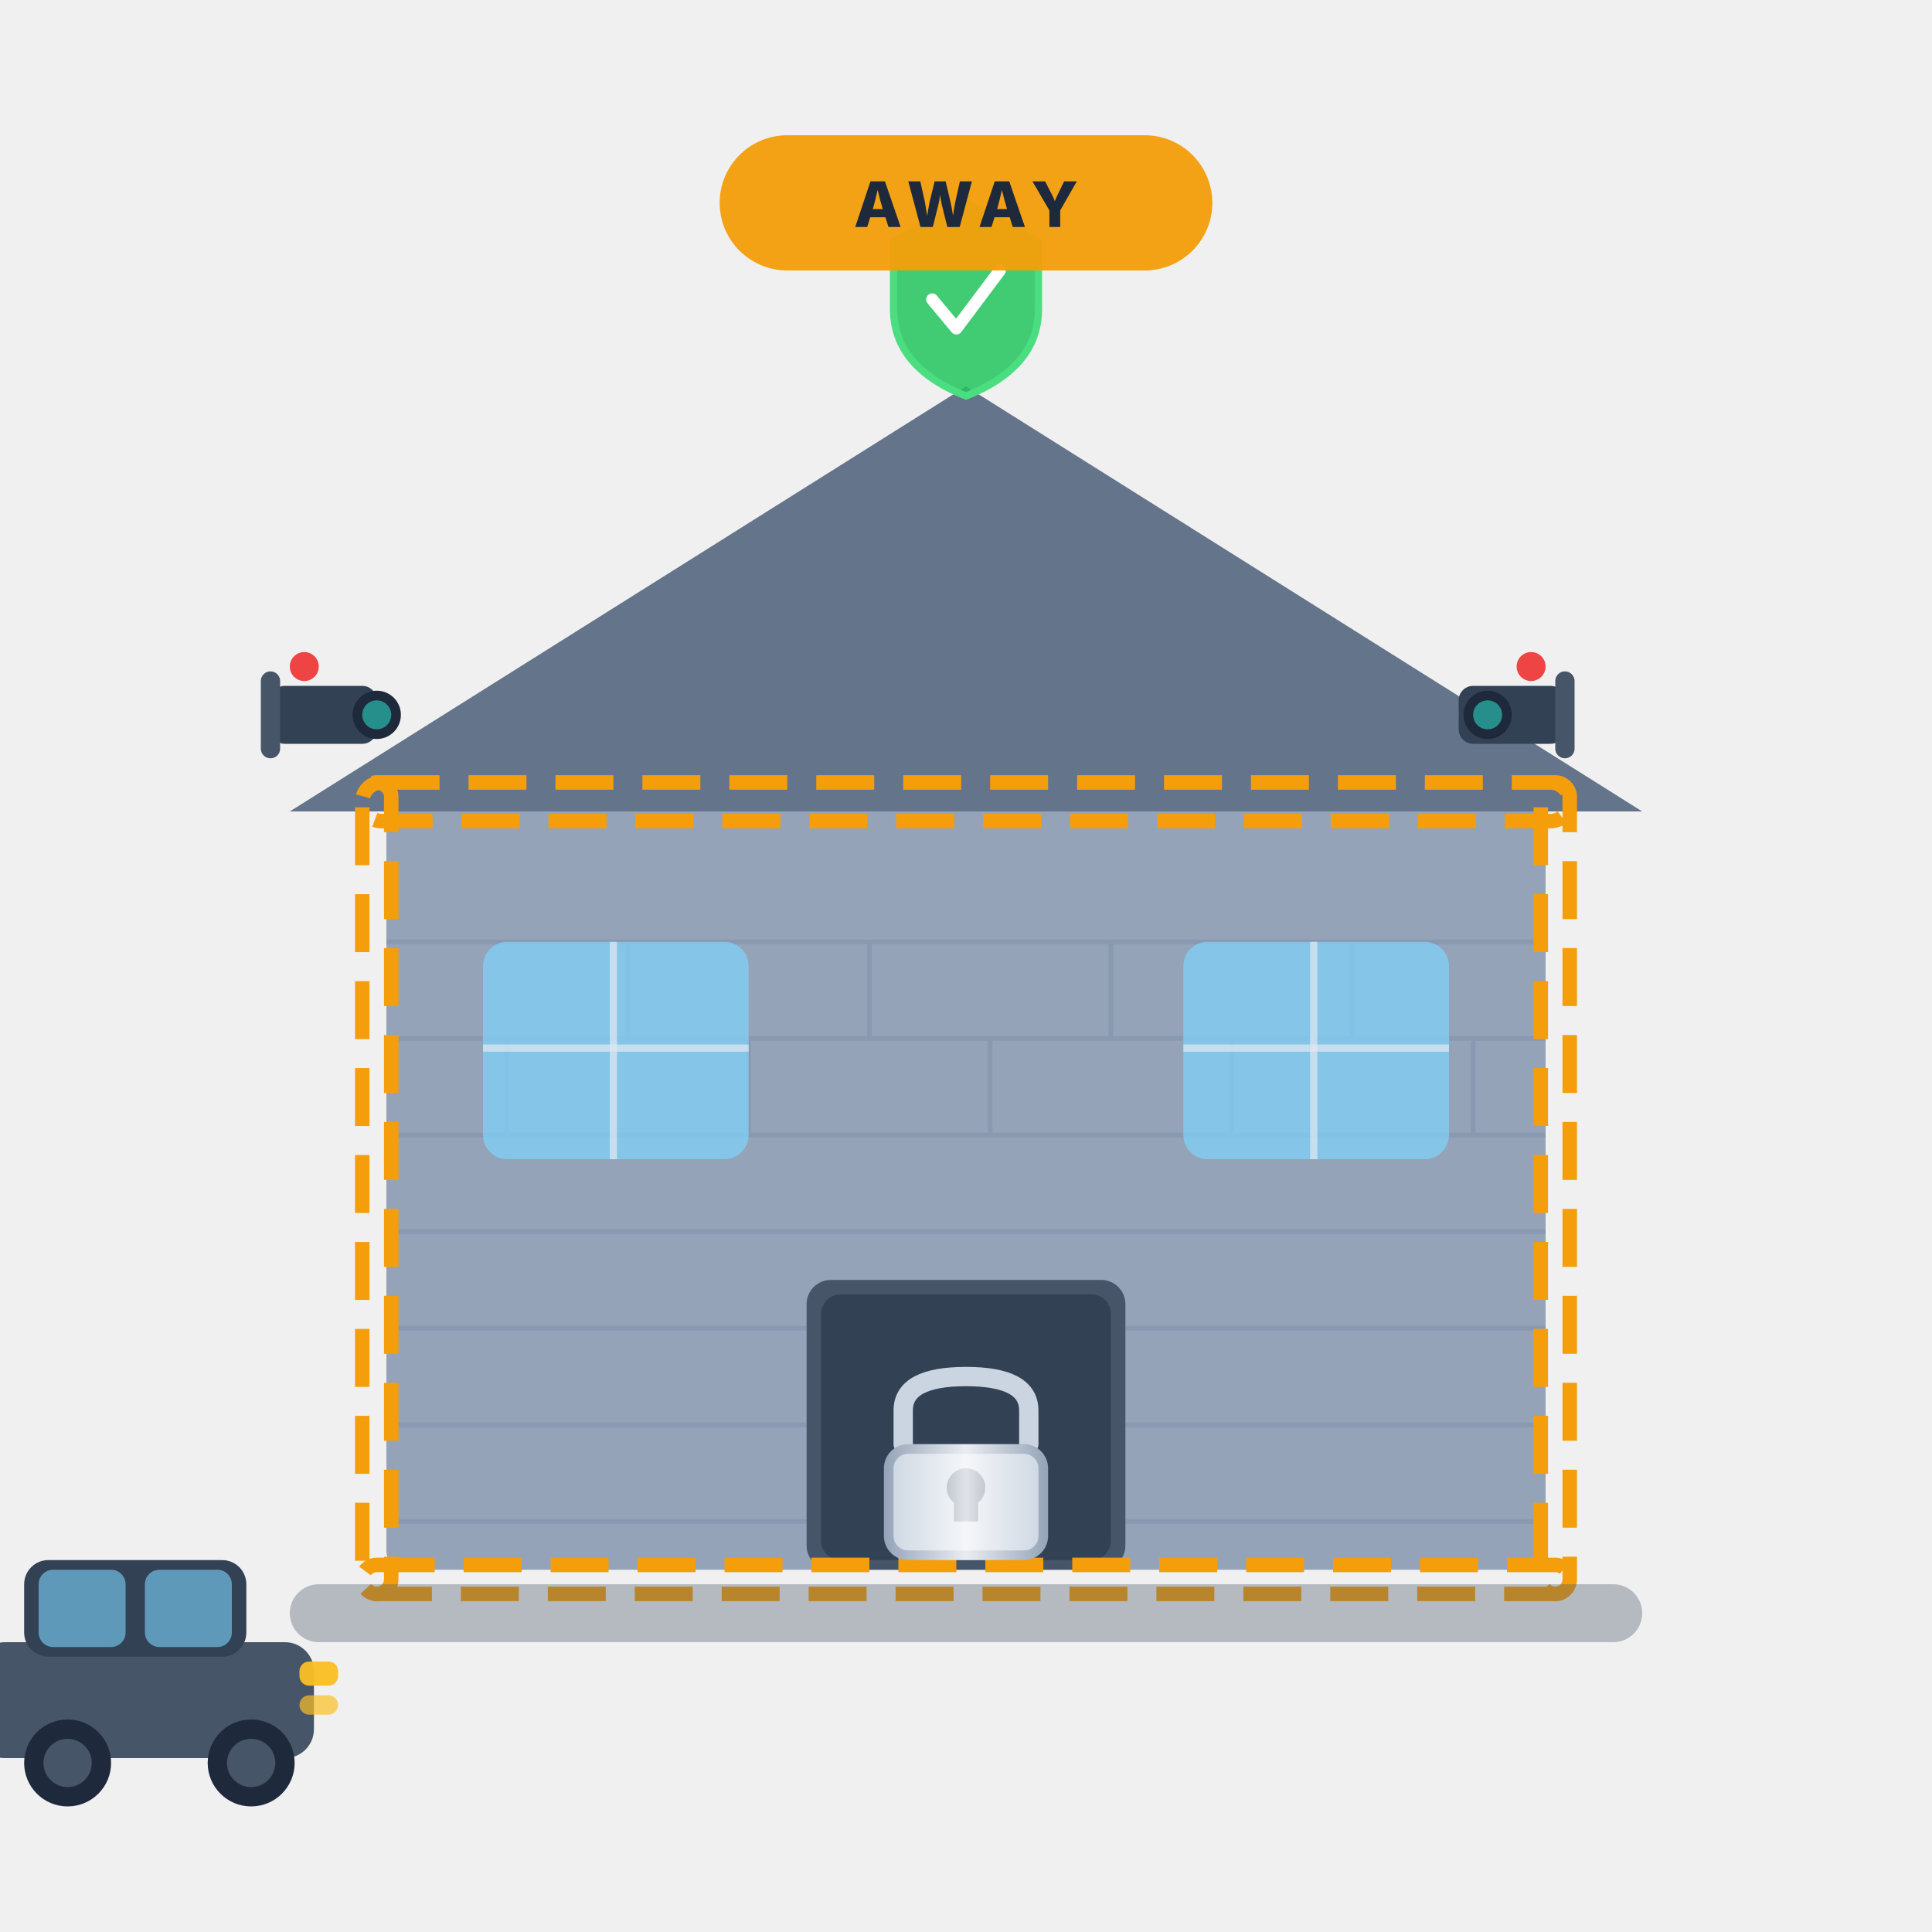
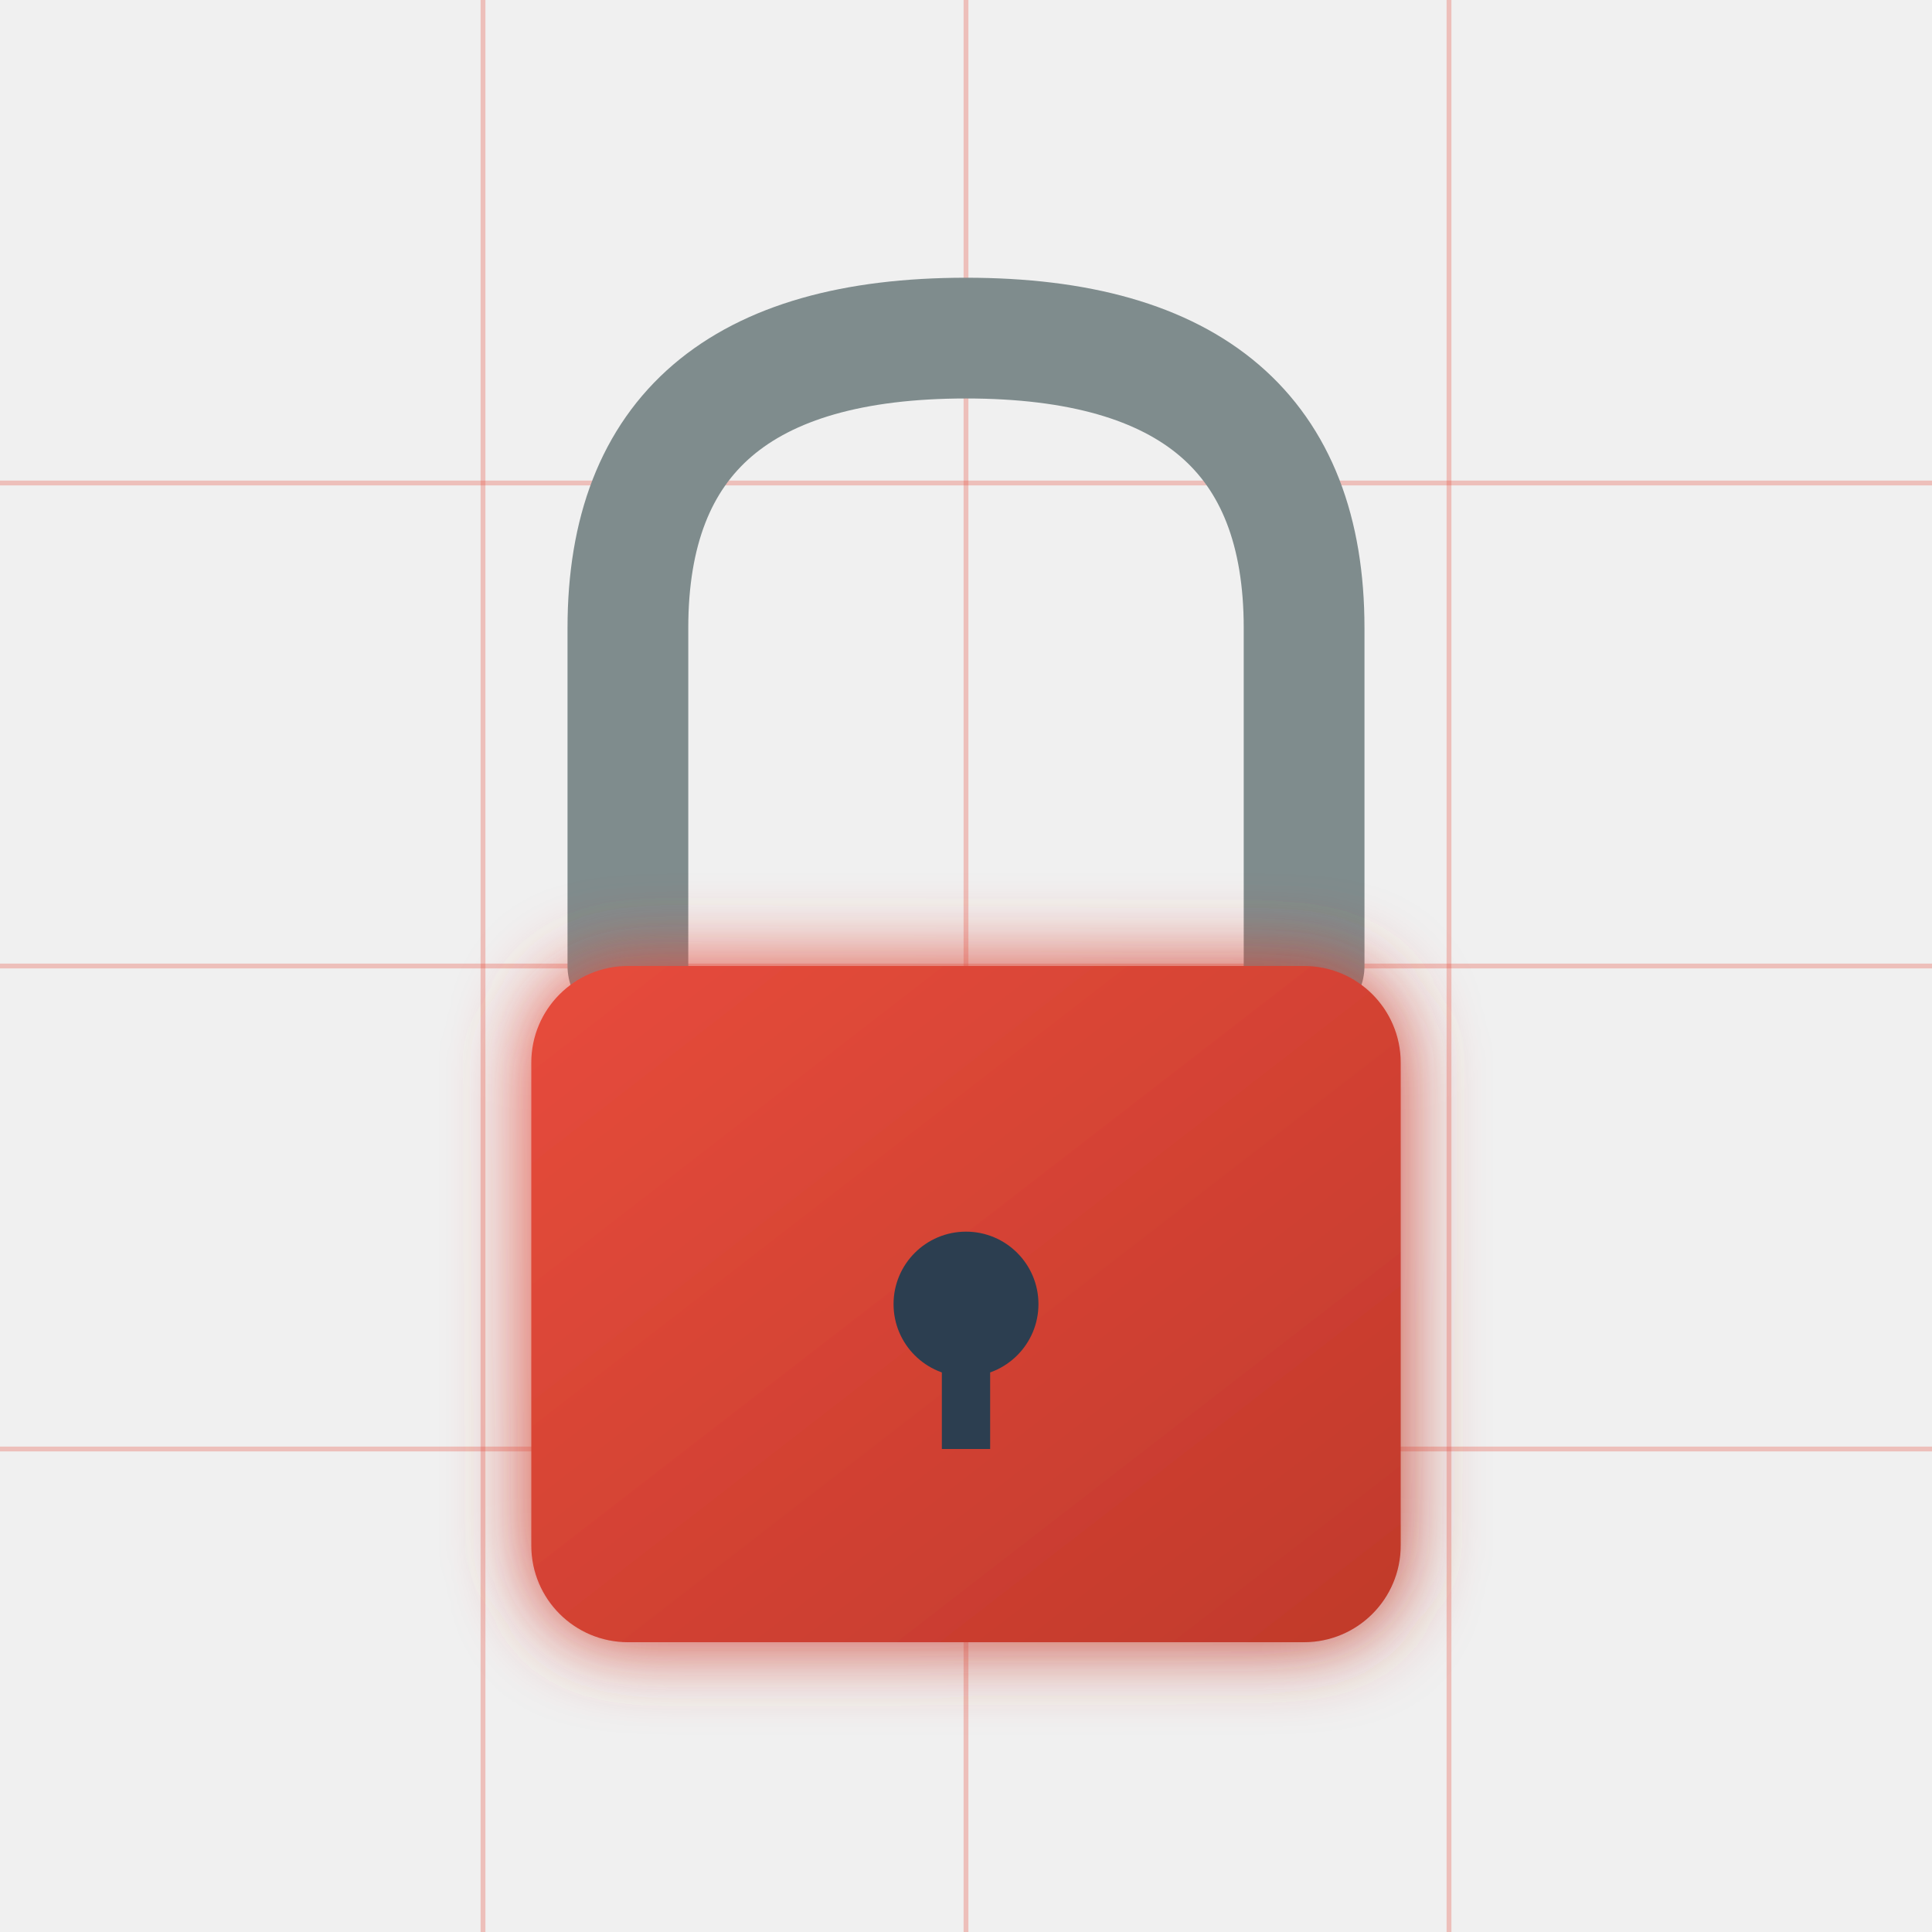
<svg xmlns="http://www.w3.org/2000/svg" viewBox="0 0 400 400" width="400" height="400">
+   <defs>
+     <linearGradient id="lockGrad" x1="0%" y1="0%" x2="100%" y2="100%">
+       <stop offset="0%" style="stop-color:#e74c3c;stop-opacity:1" />
+       <stop offset="100%" style="stop-color:#c0392b;stop-opacity:1" />
+     </linearGradient>
+     <filter id="red-glow" x="-20%" y="-20%" width="140%" height="140%">
+       <feGaussianBlur stdDeviation="8" result="blur" />
+       <feComposite in="SourceGraphic" in2="blur" operator="over" />
+     </filter>
+   </defs>
  <style>
-   /* Camera sweeps */
-   .cam-left  { transform-origin: 68px 148px; animation: sweep-l 4s ease-in-out infinite alternate; }
-   .cam-right { transform-origin: 312px 148px; animation: sweep-r 4s ease-in-out infinite alternate; }
-   @keyframes sweep-l { from { transform: rotate(-15deg); } to { transform: rotate(15deg); } }
-   @keyframes sweep-r { from { transform: rotate(15deg); } to { transform: rotate(-15deg); } }
- 
-   /* Chain glow */
-   .chain { animation: c-pulse 2.5s ease-in-out infinite; }
-   @keyframes c-pulse { 0%,100%{opacity:.6;} 50%{opacity:1;} }
- 
-   /* Padlock shimmer */
-   .shimmer { animation: shim 3s ease-in-out infinite; }
-   @keyframes shim { 0%,100%{opacity:0;} 45%,55%{opacity:.9;} }
- 
-   /* Shield glow */
-   .shield { animation: sh-pulse 2.8s ease-in-out infinite; }
-   @keyframes sh-pulse { 0%,100%{filter:drop-shadow(0 0 4px #22c55e);opacity:.8;} 50%{filter:drop-shadow(0 0 14px #22c55e);opacity:1;} }
- 
-   /* Car drive */
-   .car { animation: drive 5s linear infinite; }
-   @keyframes drive { from { transform: translateX(-80px); } to { transform: translateX(480px); } }
- 
-   /* Motion blur lines */
-   .blur-lines { animation: drive 5s linear infinite; }
- 
-   /* AWAY badge pulse */
-   .away-badge { animation: badge-pulse 2s ease-in-out infinite; }
-   @keyframes badge-pulse { 0%,100%{opacity:.6;} 50%{opacity:1;} }
- 
-   /* Rec dot */
-   .rec { animation: rec-blink 1.5s ease-in-out infinite; }
-   @keyframes rec-blink { 0%,100%{opacity:1;} 50%{opacity:.08;} }
- </style>
-   <defs>
-     <linearGradient id="shimG" x1="0%" y1="0%" x2="100%" y2="0%">
-       <stop offset="0%" stop-color="white" stop-opacity="0" />
-       <stop offset="50%" stop-color="white" stop-opacity="0.8" />
-       <stop offset="100%" stop-color="white" stop-opacity="0" />
-     </linearGradient>
-   </defs>
-   <rect x="80" y="165" width="240" height="160" rx="4" fill="#94a3b8" />
-   <g fill="none" stroke="#7c8fa8" stroke-width="1" opacity="0.45">
-     <line x1="80" y1="195" x2="320" y2="195" />
-     <line x1="80" y1="215" x2="320" y2="215" />
-     <line x1="80" y1="235" x2="320" y2="235" />
-     <line x1="80" y1="255" x2="320" y2="255" />
-     <line x1="80" y1="275" x2="320" y2="275" />
-     <line x1="80" y1="295" x2="320" y2="295" />
-     <line x1="80" y1="315" x2="320" y2="315" />
-     <line x1="130" y1="195" x2="130" y2="215" />
-     <line x1="180" y1="195" x2="180" y2="215" />
-     <line x1="230" y1="195" x2="230" y2="215" />
-     <line x1="280" y1="195" x2="280" y2="215" />
-     <line x1="105" y1="215" x2="105" y2="235" />
-     <line x1="155" y1="215" x2="155" y2="235" />
-     <line x1="205" y1="215" x2="205" y2="235" />
-     <line x1="255" y1="215" x2="255" y2="235" />
-     <line x1="305" y1="215" x2="305" y2="235" />
+     .grid-line { stroke: #e74c3c; stroke-width: 1; opacity: 0.3; animation: scanner 4s linear infinite; }
+     @keyframes scanner { 0% { transform: translateY(-200px); } 100% { transform: translateY(200px); } }
+     .lock-body { fill: url(#lockGrad); filter: url(#red-glow); }
+     .shackle { fill: none; stroke: #7f8c8d; stroke-width: 25; stroke-linecap: round; }
+     .eye { fill: #fff; animation: blink 3s step-end infinite; }
+     @keyframes blink { 0%, 90% { opacity: 1; } 95% { opacity: 0; } }
+   </style>
+   <rect width="400" height="400" fill="none" />
+   <g class="grid">
+     <line x1="0" y1="100" x2="400" y2="100" class="grid-line" />
+     <line x1="0" y1="200" x2="400" y2="200" class="grid-line" />
+     <line x1="0" y1="300" x2="400" y2="300" class="grid-line" />
+     <line x1="100" y1="0" x2="100" y2="400" class="grid-line" />
+     <line x1="200" y1="0" x2="200" y2="400" class="grid-line" />
+     <line x1="300" y1="0" x2="300" y2="400" class="grid-line" />
  </g>
-   <polygon points="60,168 200,80 340,168" fill="#64748b" />
-   <rect x="167" y="265" width="66" height="60" rx="5" fill="#475569" />
-   <rect x="170" y="268" width="60" height="55" rx="4" fill="#334155" />
-   <rect x="100" y="195" width="55" height="45" rx="5" fill="#7dd3fc" opacity="0.7" />
-   <rect x="245" y="195" width="55" height="45" rx="5" fill="#7dd3fc" opacity="0.7" />
-   <line x1="127" y1="195" x2="127" y2="240" stroke="#e2e8f0" stroke-width="1.5" opacity="0.7" />
-   <line x1="100" y1="217" x2="155" y2="217" stroke="#e2e8f0" stroke-width="1.5" opacity="0.7" />
-   <line x1="272" y1="195" x2="272" y2="240" stroke="#e2e8f0" stroke-width="1.5" opacity="0.7" />
-   <line x1="245" y1="217" x2="300" y2="217" stroke="#e2e8f0" stroke-width="1.5" opacity="0.7" />
-   <g class="chain">
-     <rect x="75" y="162" width="250" height="8" rx="4" fill="none" stroke="#f59e0b" stroke-width="3" stroke-dasharray="12 6" />
-     <rect x="75" y="162" width="6" height="168" rx="3" fill="none" stroke="#f59e0b" stroke-width="3" stroke-dasharray="12 6" />
-     <rect x="319" y="162" width="6" height="168" rx="3" fill="none" stroke="#f59e0b" stroke-width="3" stroke-dasharray="12 6" />
-     <rect x="75" y="324" width="250" height="6" rx="3" fill="none" stroke="#f59e0b" stroke-width="3" stroke-dasharray="12 6" />
-   </g>
-   <g transform="translate(183,285)">
-     <path d="M4 14 L4 7 Q4 0 17 0 Q30 0 30 7 L30 14" fill="none" stroke="#cbd5e1" stroke-width="4" stroke-linecap="round" />
-     <rect x="0" y="14" width="34" height="24" rx="5" fill="#94a3b8" />
-     <rect x="2" y="16" width="30" height="20" rx="3" fill="#cbd5e1" />
-     <circle cx="17" cy="23" r="4" fill="#64748b" />
-     <rect x="14.5" y="24" width="5" height="6" fill="#64748b" />
-     <rect x="0" y="14" width="34" height="24" rx="5" fill="url(#shimG)" class="shimmer" />
-   </g>
-   <g class="cam-left" transform="translate(68,148)">
-     <rect x="-12" y="-6" width="22" height="12" rx="3" fill="#334155" />
-     <rect x="-14" y="-9" width="4" height="18" rx="2" fill="#475569" />
-     <circle cx="10" cy="0" r="5" fill="#1e293b" />
-     <circle cx="10" cy="0" r="3" fill="#2dd4bf" opacity="0.6" />
-     <circle cx="-5" cy="-10" r="3" fill="#ef4444" class="rec" />
-   </g>
-   <g class="cam-right" transform="translate(312,148)">
-     <rect x="-10" y="-6" width="22" height="12" rx="3" fill="#334155" />
-     <rect x="10" y="-9" width="4" height="18" rx="2" fill="#475569" />
-     <circle cx="-4" cy="0" r="5" fill="#1e293b" />
-     <circle cx="-4" cy="0" r="3" fill="#2dd4bf" opacity="0.6" />
-     <circle cx="5" cy="-10" r="3" fill="#ef4444" class="rec" />
-   </g>
-   <g class="shield" transform="translate(185,42)">
-     <path d="M15 0 L30 8 L30 22 Q30 34 15 40 Q0 34 0 22 L0 8 Z" fill="#22c55e" opacity="0.85" />
-     <path d="M15 0 L30 8 L30 22 Q30 34 15 40 Q0 34 0 22 L0 8 Z" fill="none" stroke="#4ade80" stroke-width="1.5" />
-     <polyline points="8,20 13,26 22,14" fill="none" stroke="white" stroke-width="2.5" stroke-linecap="round" stroke-linejoin="round" />
-   </g>
-   <g class="away-badge">
-     <rect x="149" y="28" width="102" height="28" rx="14" fill="#f59e0b" opacity="0.95" />
-     <text x="200" y="47" text-anchor="middle" font-family="Inter,system-ui,sans-serif" font-size="13" font-weight="800" fill="#1e293b" letter-spacing="2">AWAY</text>
-   </g>
-   <rect x="60" y="328" width="280" height="12" rx="6" fill="#475569" opacity="0.35" />
-   <g class="blur-lines">
-     <line x1="-15" y1="354" x2="-35" y2="354" stroke="white" stroke-width="1.5" opacity="0.3" />
-     <line x1="-15" y1="360" x2="-42" y2="360" stroke="white" stroke-width="1" opacity="0.2" />
-     <line x1="-15" y1="348" x2="-28" y2="348" stroke="white" stroke-width="1" opacity="0.2" />
-   </g>
-   <g class="car">
-     <rect x="-5" y="340" width="70" height="24" rx="6" fill="#475569" />
-     <rect x="5" y="323" width="46" height="20" rx="5" fill="#334155" />
-     <rect x="8" y="325" width="18" height="16" rx="3" fill="#7dd3fc" opacity="0.6" />
-     <rect x="30" y="325" width="18" height="16" rx="3" fill="#7dd3fc" opacity="0.6" />
-     <circle cx="14" cy="365" r="9" fill="#1e293b" />
-     <circle cx="14" cy="365" r="5" fill="#475569" />
-     <circle cx="52" cy="365" r="9" fill="#1e293b" />
-     <circle cx="52" cy="365" r="5" fill="#475569" />
-     <rect x="62" y="344" width="8" height="5" rx="2" fill="#fbbf24" opacity="0.95" />
-     <rect x="62" y="351" width="8" height="4" rx="2" fill="#fbbf24" opacity="0.7" />
-     <rect x="-10" y="344" width="7" height="5" rx="2" fill="#ef4444" opacity="0.8" />
-   </g>
+   <path class="shackle" d="M130,200 L130,130 Q130,70 200,70 Q270,70 270,130 L270,200" />
+   <rect x="110" y="200" width="180" height="140" rx="20" class="lock-body" />
+   <circle cx="200" cy="270" r="15" fill="#2c3e50" />
+   <rect x="195" y="270" width="10" height="30" fill="#2c3e50" />
</svg>
